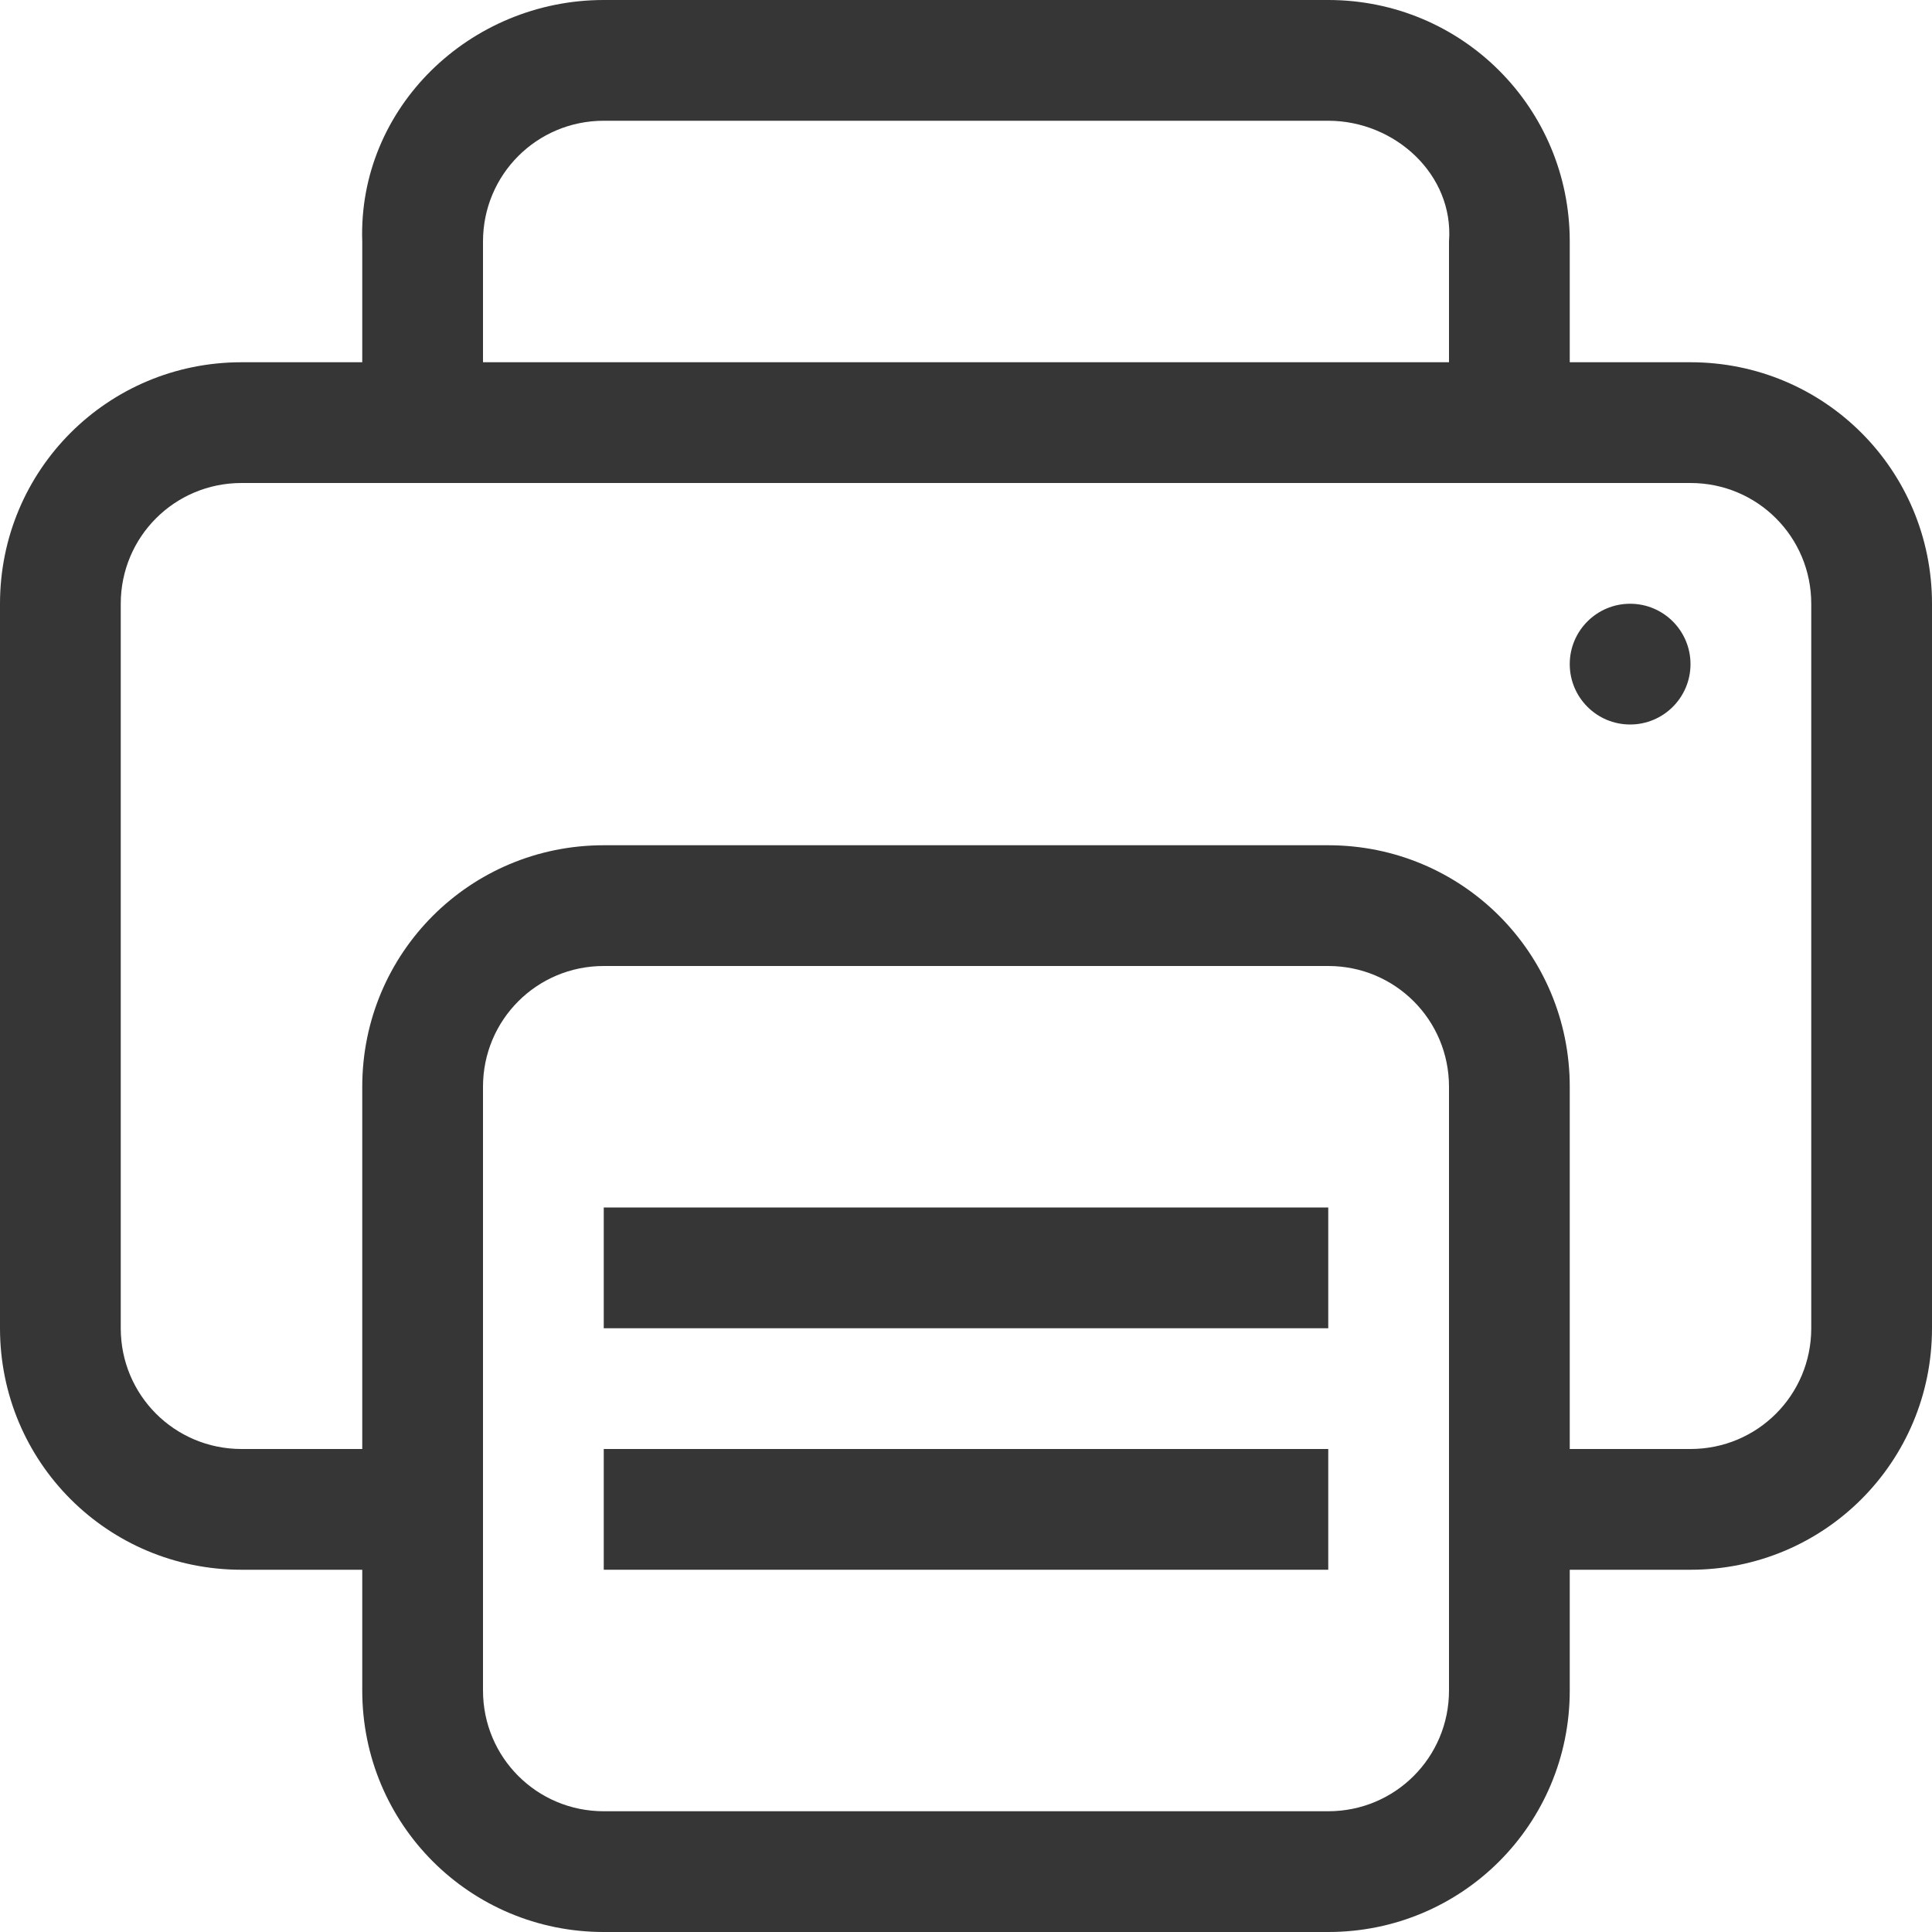
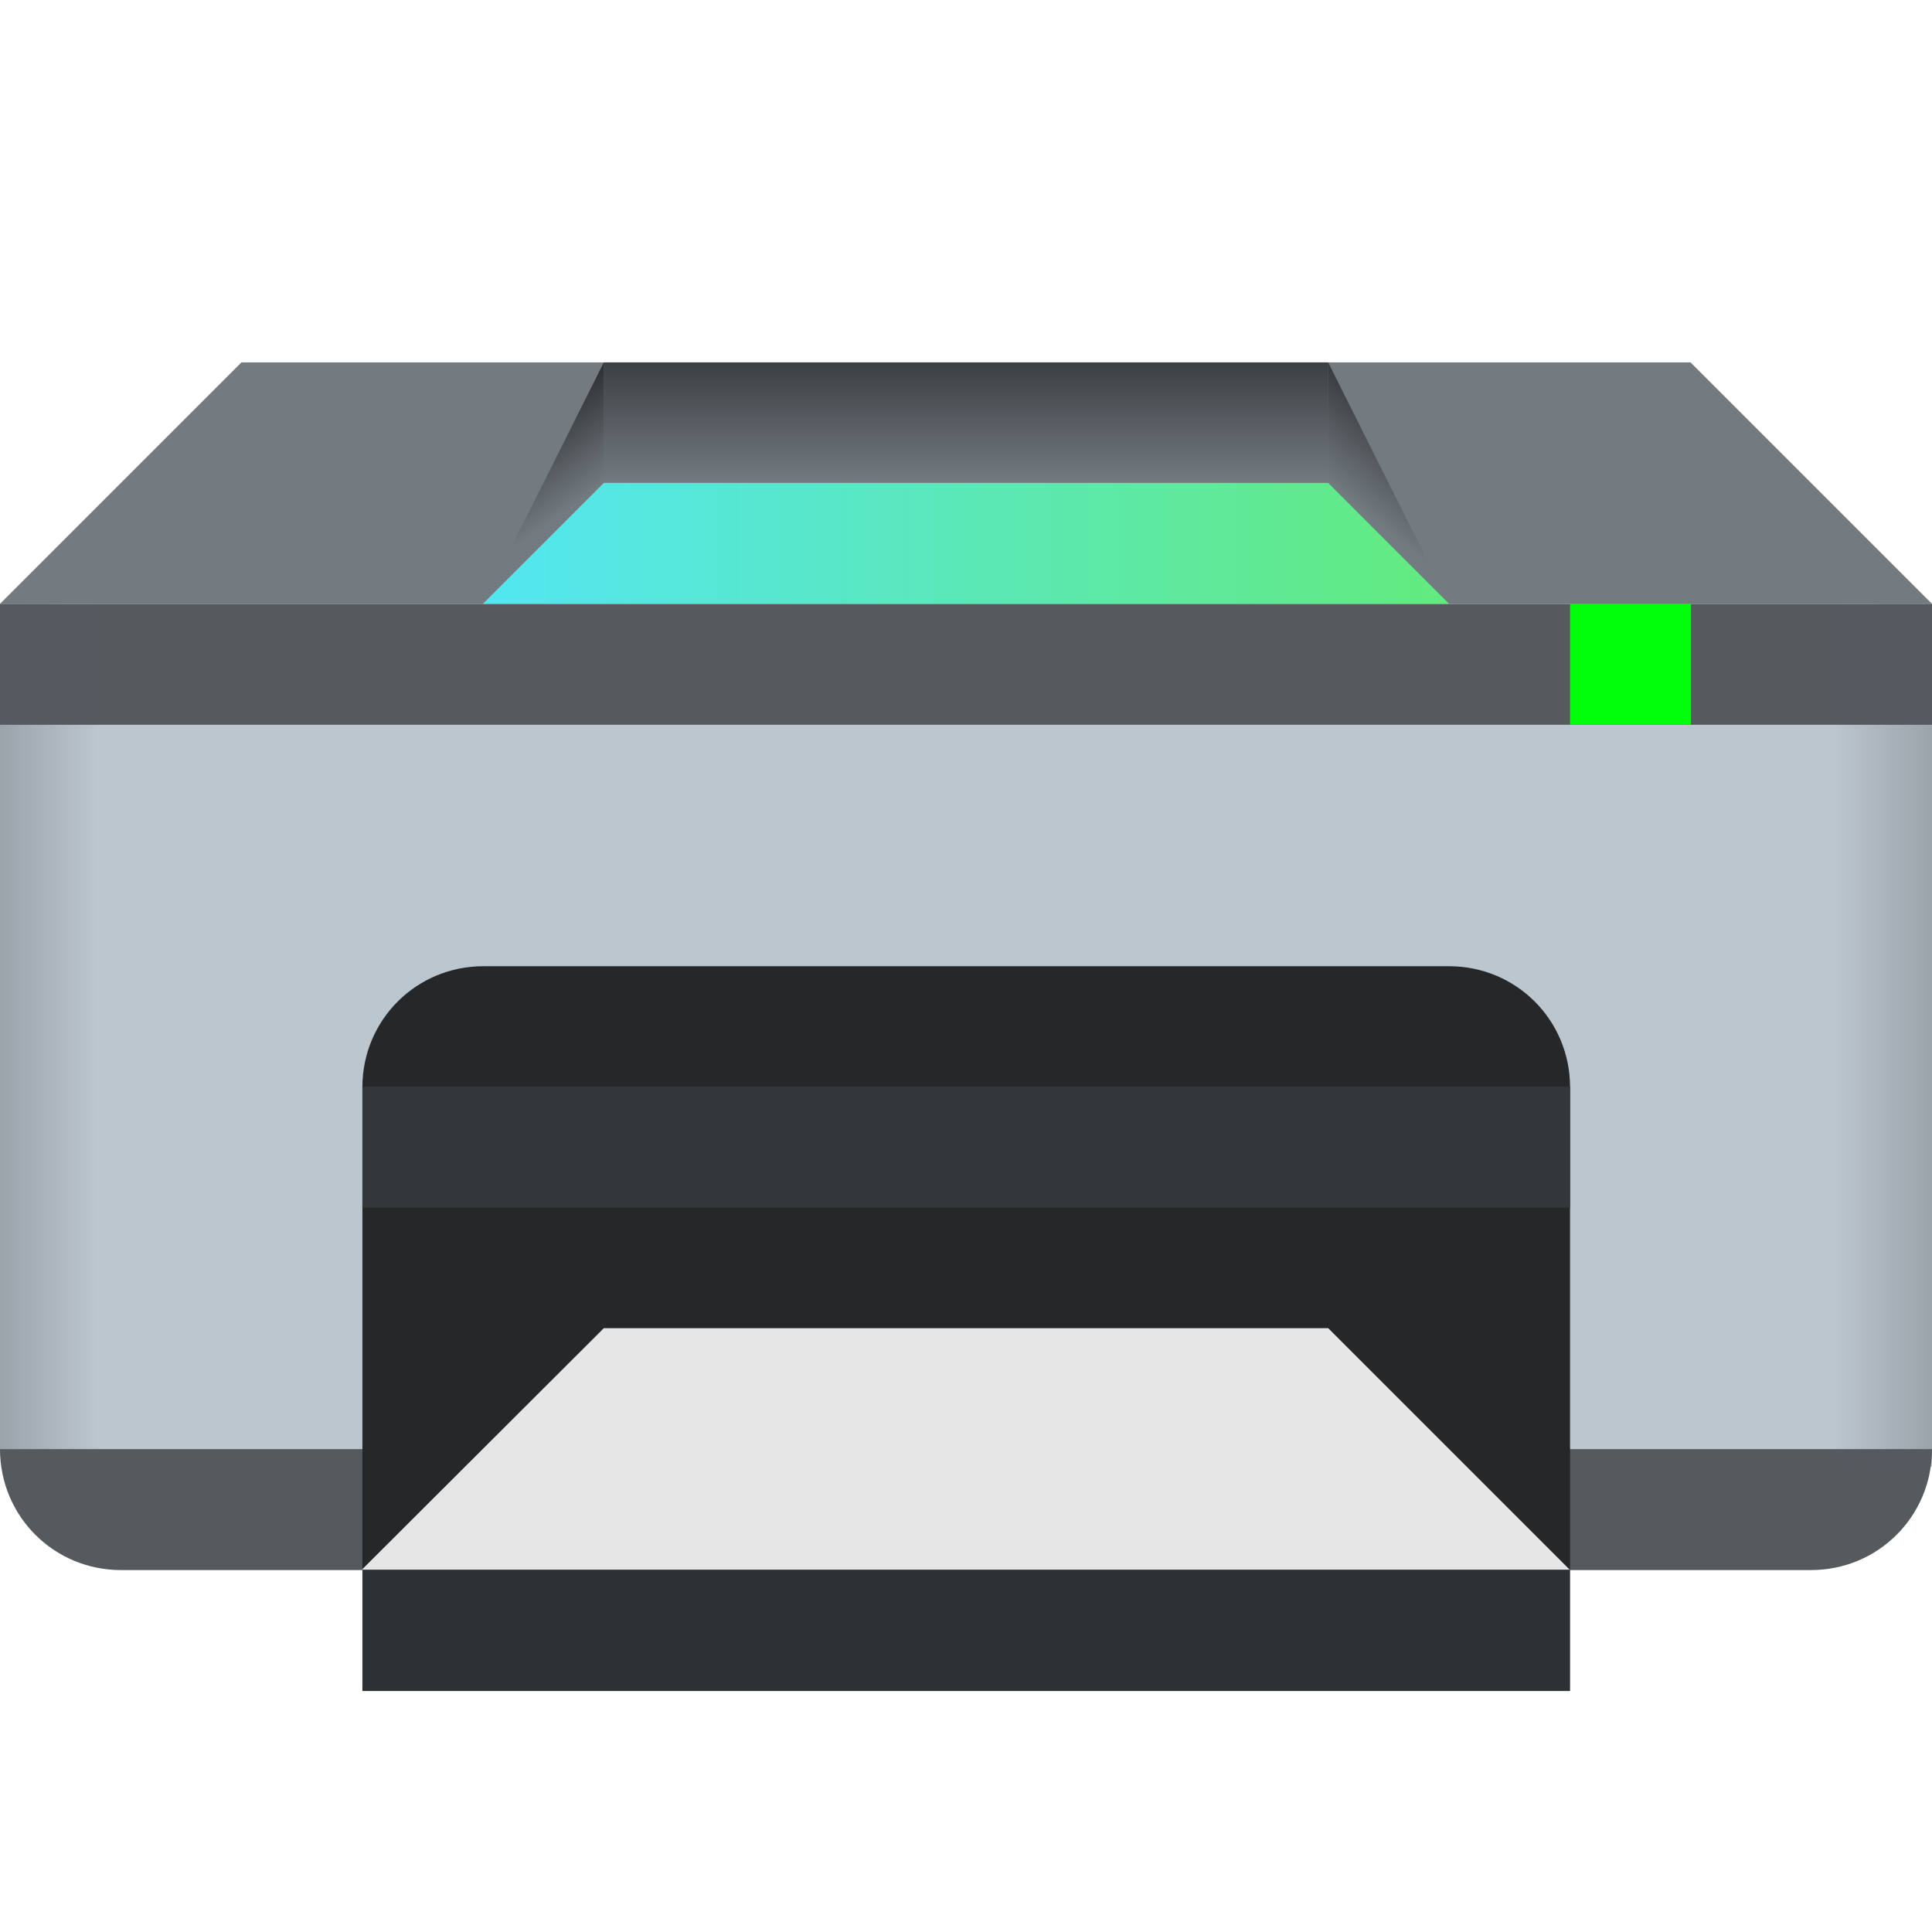
- <svg xmlns="http://www.w3.org/2000/svg" version="1.1" viewBox="0 0 16 16">
-   <defs>
-     <style id="current-color-scheme" type="text/css">.ColorScheme-Text {
-         color:#363636;
-       }</style>
+ <svg xmlns="http://www.w3.org/2000/svg" xmlns:xlink="http://www.w3.org/1999/xlink" width="16" height="16" viewBox="0 0 4.233 4.233" version="1.1" id="svg5">
+   <defs id="defs2">
+     <linearGradient xlink:href="#linearGradient90436" id="linearGradient90438" x1="-2" y1="32.5" x2="66" y2="32.5" gradientUnits="userSpaceOnUse" gradientTransform="matrix(0.07559524,0,0,0.07559524,-0.3023812,-0.1133928)" />
+     <linearGradient id="linearGradient90436">
+       <stop style="stop-color:#54595e;stop-opacity:1;" offset="0" id="stop90432" />
+       <stop style="stop-color:#54595e;stop-opacity:0" offset="0.13" id="stop91018" />
+       <stop style="stop-color:#54595e;stop-opacity:0" offset="0.87" id="stop90760" />
+       <stop style="stop-color:#54595e;stop-opacity:1" offset="1" id="stop90434" />
+     </linearGradient>
+     <linearGradient xlink:href="#linearGradient6037" id="linearGradient6039" x1="19.655" y1="26.229" x2="45.655" y2="26.229" gradientUnits="userSpaceOnUse" gradientTransform="matrix(0.08141025,0,0,0.1058333,-0.5417754,-1.585255)" />
+     <linearGradient id="linearGradient6037">
+       <stop style="stop-color:#52e6f1;stop-opacity:1;" offset="0" id="stop6033" />
+       <stop style="stop-color:#63ea7e;stop-opacity:1" offset="1" id="stop6035" />
+     </linearGradient>
+     <linearGradient xlink:href="#linearGradient88582" id="linearGradient88584" x1="42" y1="14" x2="42" y2="16" gradientUnits="userSpaceOnUse" gradientTransform="matrix(0.0721591,0,0,0.1322917,-0.1202651,-1.058333)" />
+     <linearGradient id="linearGradient88582">
+       <stop style="stop-color:#252729;stop-opacity:1;" offset="0" id="stop88578" />
+       <stop style="stop-color:#252729;stop-opacity:0;" offset="1" id="stop88580" />
+     </linearGradient>
+     <linearGradient xlink:href="#linearGradient88582" id="linearGradient9463" x1="1.183" y1="0.333" x2="1.323" y2="0.529" gradientUnits="userSpaceOnUse" gradientTransform="translate(0,0.5291667)" />
+     <linearGradient xlink:href="#linearGradient88582" id="linearGradient9471" x1="3.08" y1="0.319" x2="2.91" y2="0.529" gradientUnits="userSpaceOnUse" gradientTransform="translate(0,0.5291667)" />
  </defs>
-   <g style="fill:currentColor" class="ColorScheme-Text">
-     <path d="m2 3c-1.108 0-2 0.892-2 2v6c0 1.108 0.892 2 2 2h2v-1h-2c-0.554 0-1-0.446-1-1v-6c0-0.554 0.446-1 1-1h12c0.554 0 1 0.446 1 1v6c0 0.554-0.446 1-1 1h-2v1h2c1.108 0 2-0.892 2-2v-6c0-1.108-0.892-2-2-2z" />
-     <path d="m5 0c-1.108 0-2.037 0.893-2 2v2h1v-2c0-0.554 0.446-1 1-1h6c0.554 0 1.042 0.448 1 1v2h1v-2c0-1.108-0.892-2-2-2z" />
-     <rect x="5" y="10" width="6" height="1" />
-     <rect x="5" y="12" width="6" height="1" />
-     <path d="m5 7c-1.108 0-2 0.892-2 2v5c0 1.108 0.892 2 2 2h6c1.108 0 2-0.892 2-2v-5c0-1.108-0.892-2-2-2h-6zm0 1h6c0.554 0 1 0.446 1 1v5c0 0.554-0.446 1-1 1h-6c-0.554 0-1-0.446-1-1v-5c0-0.554 0.446-1 1-1z" />
-     <circle cx="13.5" cy="5.5" r=".5" />
-   </g>
+   <path id="rect7546" style="opacity:1;fill:#555a5f;stroke-width:0.306" d="m 4.233,1.323 v 1.852 c 0,0.147 -0.118,0.265 -0.265,0.265 H 0.265 C 0.118,3.44 -1.5828574e-8,3.322 0,3.175 L 2e-7,1.323 Z" />
+   <rect style="opacity:1;fill:#bcc6cf;fill-opacity:1;stroke-width:0.324" id="rect7790" width="4.233" height="1.587" x="0" y="1.588" />
+   <path id="rect8122" style="opacity:1;fill:#737a80;stroke-width:0.265" d="M 0.529,0.794 H 3.704 L 4.233,1.323 H 0 Z" />
+   <path id="rect41096" style="fill:url(#linearGradient90438);fill-opacity:1;stroke-width:0.149;stroke-linecap:round;stroke-linejoin:round;stroke-dasharray:1.783, 0.149" d="m 4.233,1.323 -2e-7,1.89 L 0,3.175 2e-7,1.323 Z" />
+   <rect style="opacity:1;fill:#2e3133;fill-opacity:1;stroke-width:0.265" id="rect8809" width="2.646" height="0.265" x="0.794" y="3.44" />
+   <path id="rect849" style="fill:url(#linearGradient6039);fill-opacity:1;stroke-width:0.208;stroke-linecap:round;stroke-linejoin:round;stroke-dasharray:2.491, 0.208" d="m 1.323,1.058 h 1.587 L 3.175,1.323 H 1.058 Z" />
+   <rect style="opacity:0.7;fill:url(#linearGradient88584);fill-opacity:1;stroke-width:0.195;stroke-linecap:round;stroke-linejoin:round;stroke-dasharray:2.345, 0.195" id="rect88496" width="1.587" height="0.265" x="1.323" y="0.794" />
+   <path id="rect9318" style="opacity:1;fill:url(#linearGradient9463);fill-opacity:1;stroke-width:0.265" d="M 1.323,0.794 V 1.058 L 1.058,1.323 Z" />
+   <path id="rect9320" style="opacity:1;fill:url(#linearGradient9471);fill-opacity:1;stroke-width:0.265" d="M 2.91,0.794 3.175,1.323 2.91,1.058 Z" />
+   <path id="rect86402" style="fill:#252729;stroke-width:0.257;stroke-linecap:round;stroke-linejoin:round;stroke-dasharray:3.08, 0.257" d="m 1.058,2.117 h 2.117 c 0.147,0 0.265,0.118 0.265,0.265 l -2e-7,1.058 H 0.794 l 1.9e-7,-1.058 c 3e-8,-0.147 0.118,-0.265 0.265,-0.265 z" />
+   <rect style="fill:#343739;fill-opacity:1;stroke-width:0.171;stroke-linecap:round;stroke-linejoin:round;stroke-dasharray:2.049, 0.171" id="rect96780" width="2.646" height="0.265" x="0.794" y="2.381" />
+   <path d="m 1.323,2.91 1.587,0 0.529,0.529 -2.646,0 z" style="fill:#e6e6e6;stroke-width:0.058;stroke-linecap:round;stroke-linejoin:round;stroke-dasharray:0.696, 0.058" id="path1558" />
+   <rect style="opacity:1;fill:#00ff0a;fill-opacity:1;stroke-width:0.265" id="rect10383" width="0.265" height="0.265" x="3.44" y="1.323" />
</svg>
